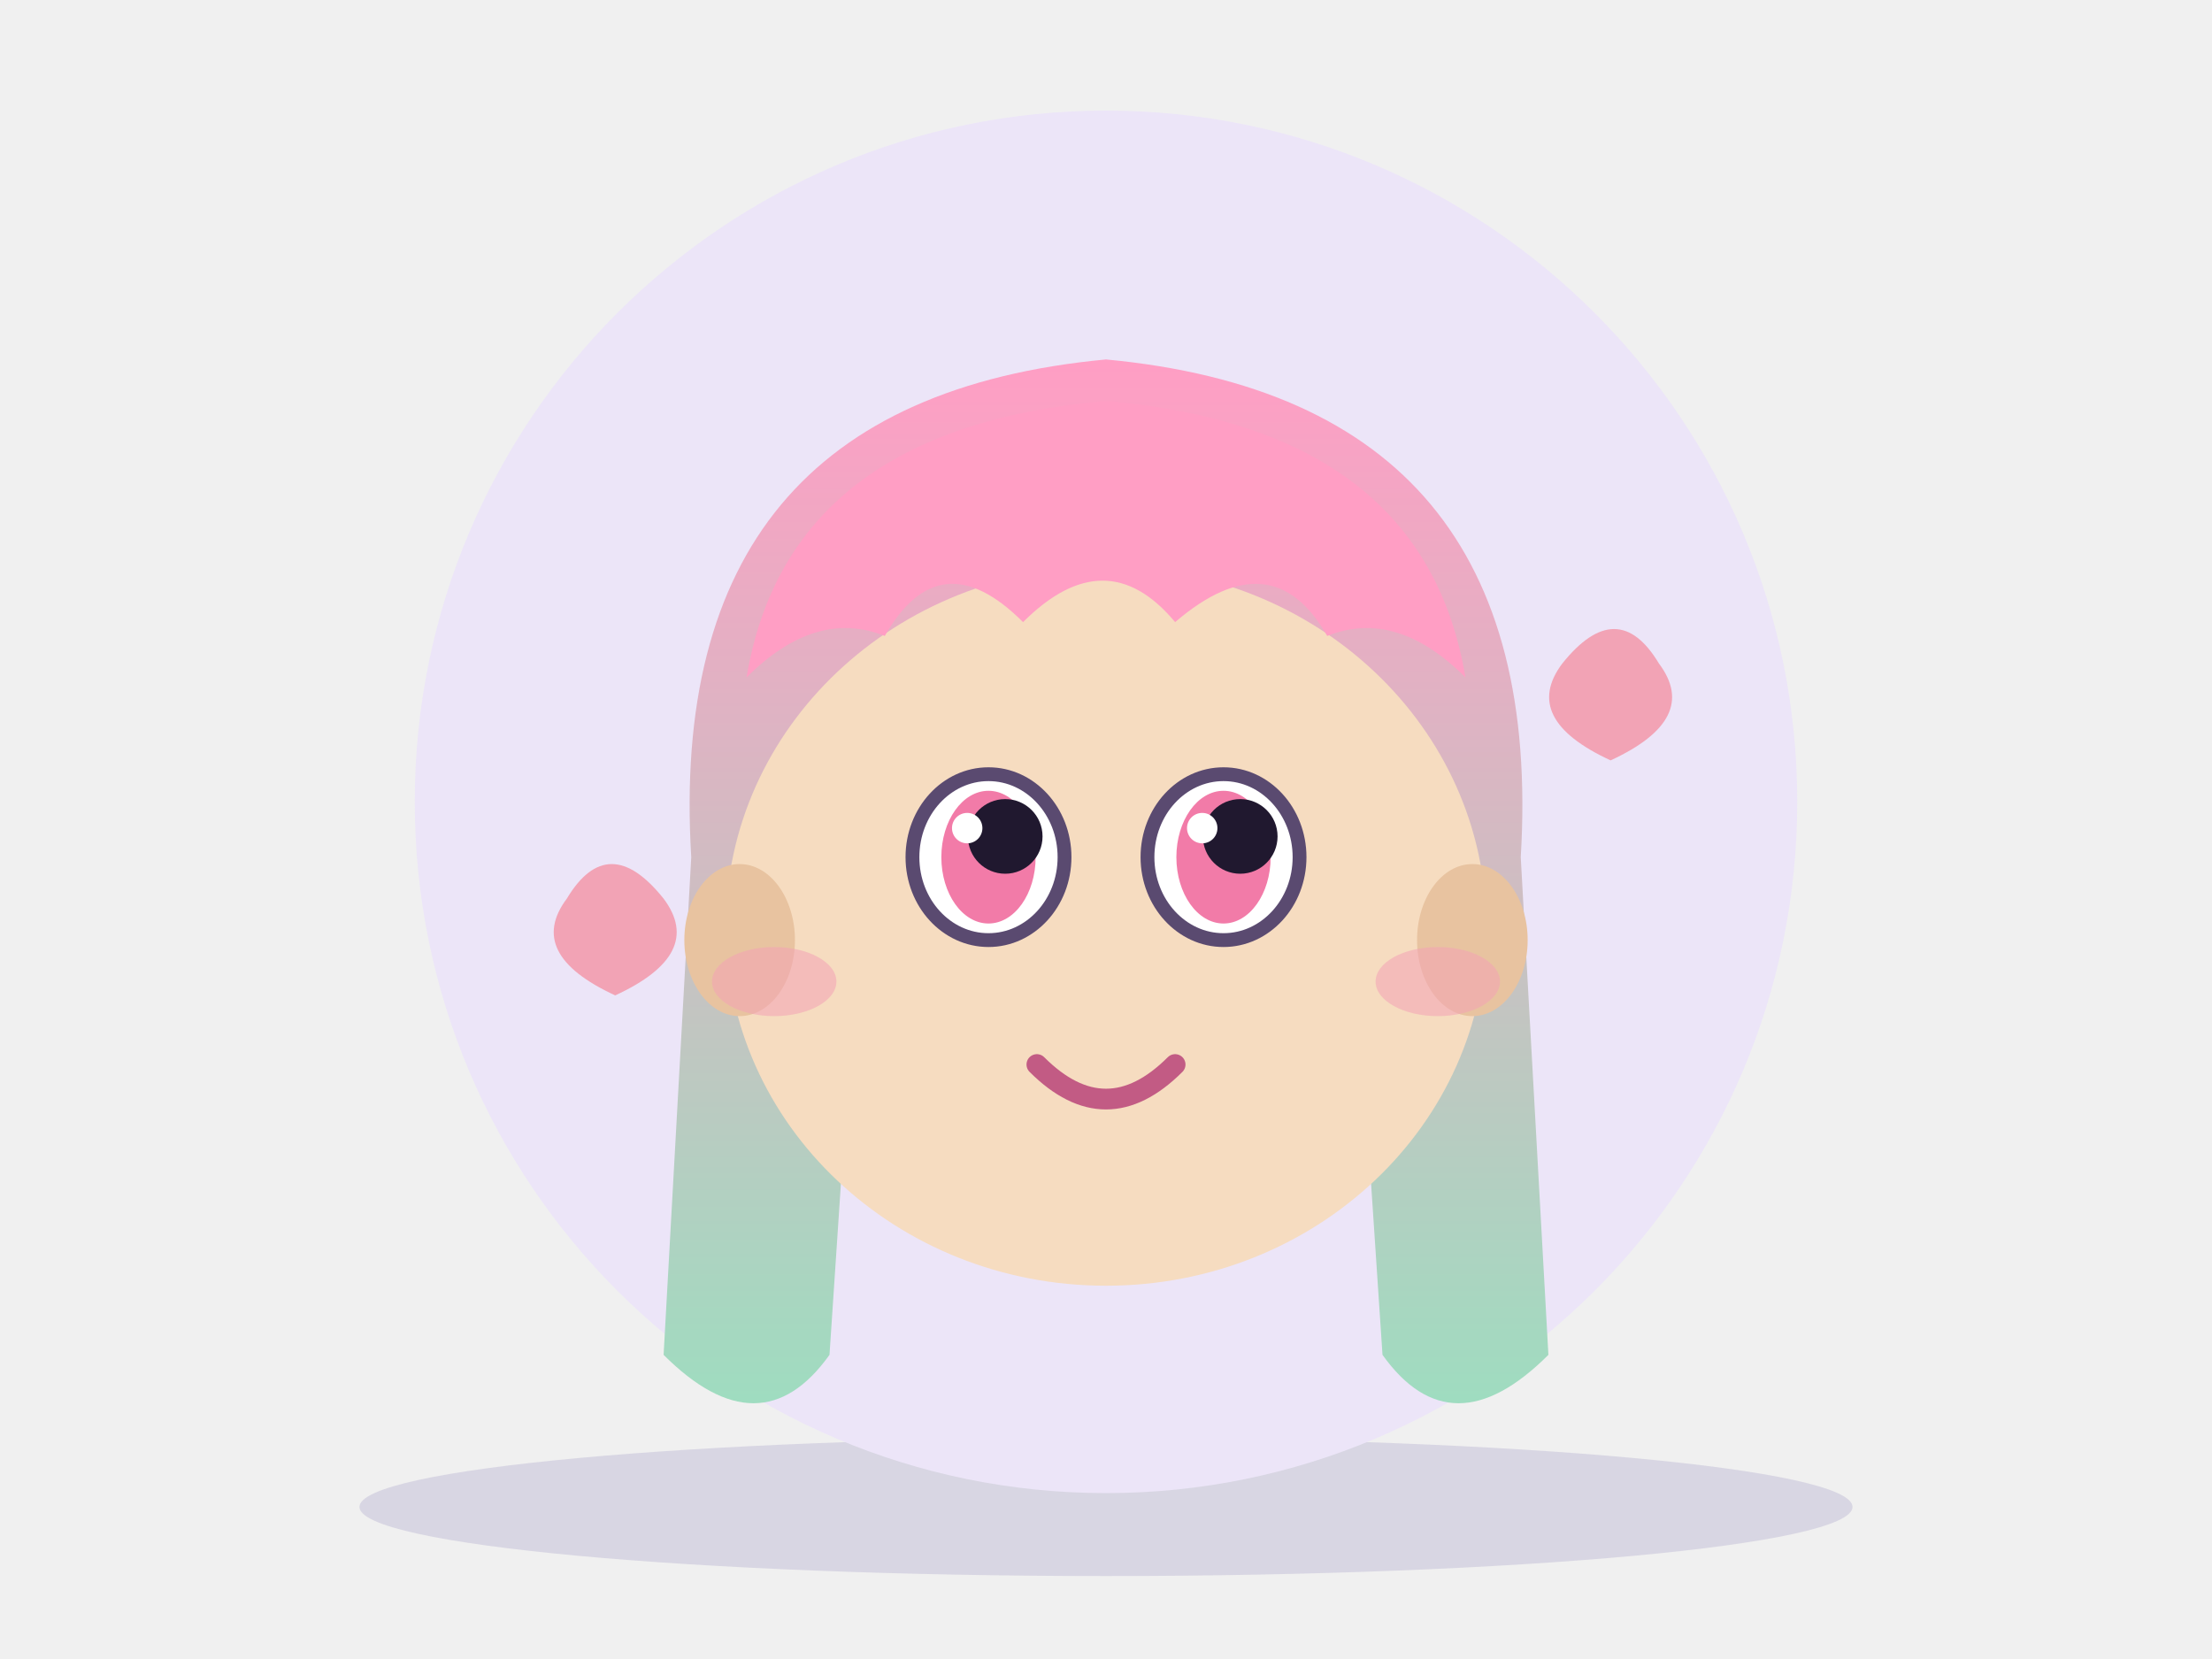
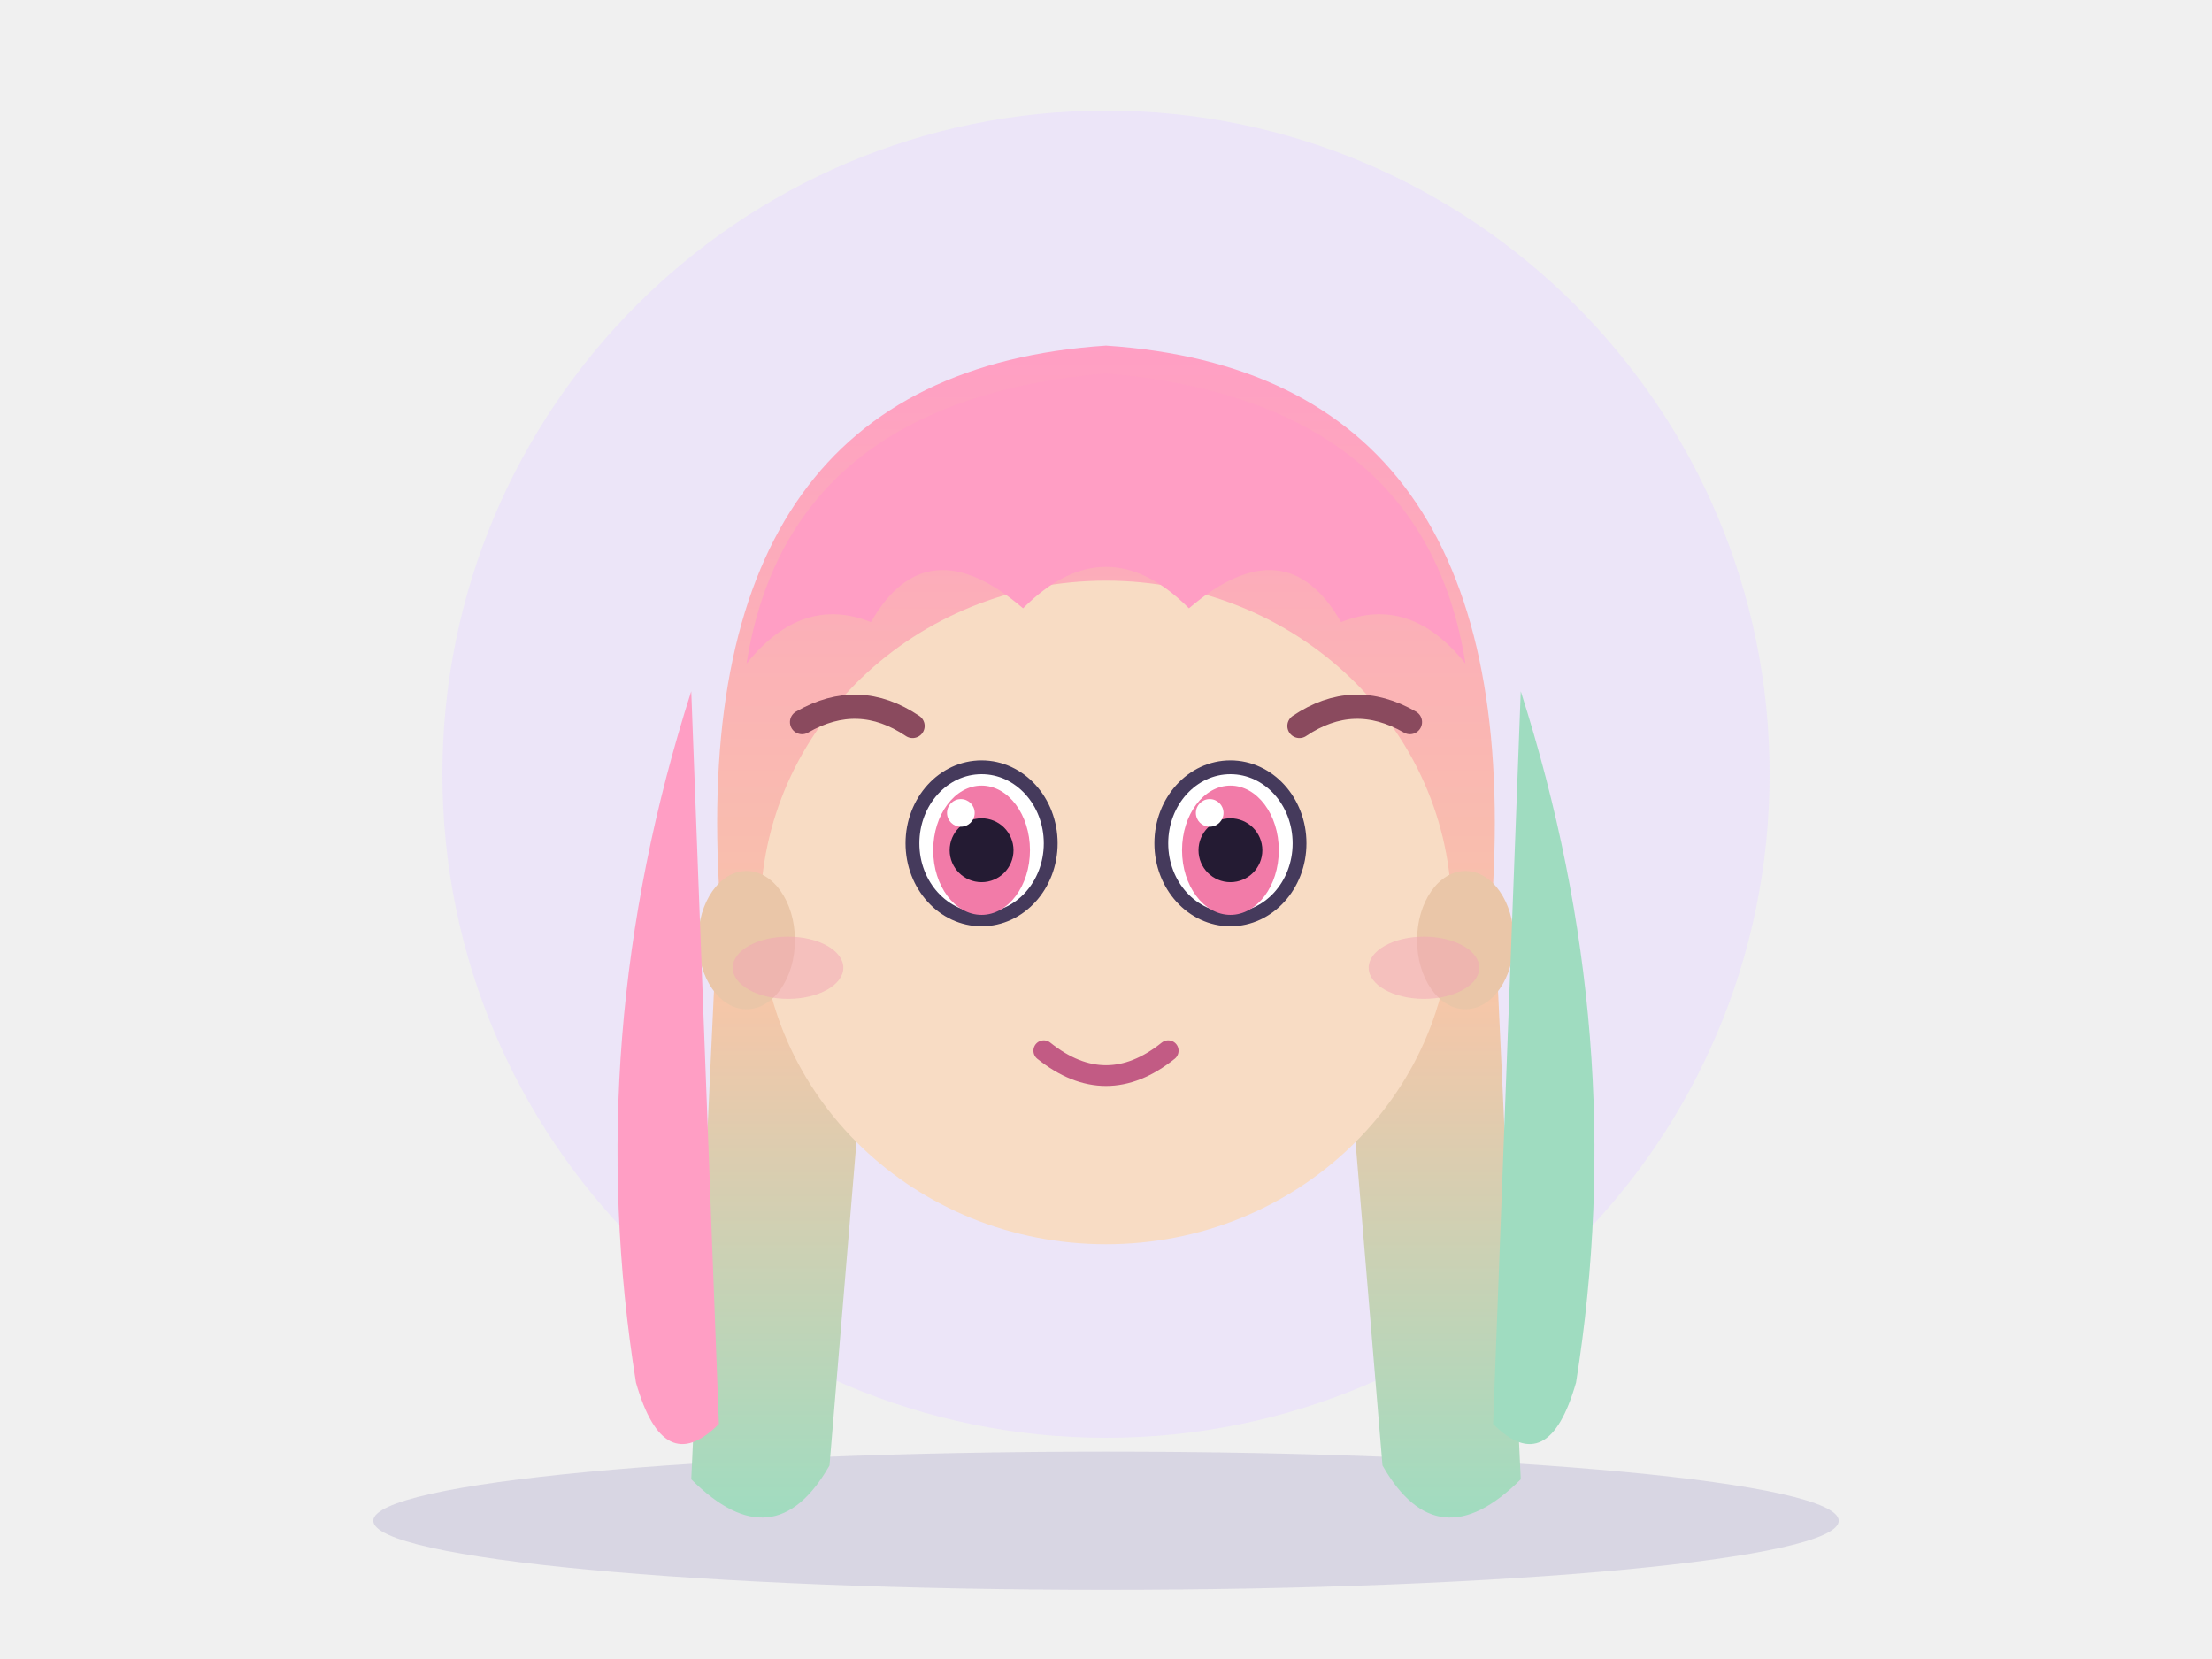
<svg xmlns="http://www.w3.org/2000/svg" viewBox="0 0 320 240" role="img">
  <defs>
-     <linearGradient id="mitsu" x1="0" y1="0" x2="0" y2="1">
+     <linearGradient id="mitsu2" x1="0" y1="0" x2="0" y2="1">
      <stop offset="0" stop-color="#ff9ec4" />
+       <stop offset=".55" stop-color="#f7c6a8" />
      <stop offset="1" stop-color="#9fdcc0" />
    </linearGradient>
  </defs>
-   <ellipse cx="160" cy="218" rx="108" ry="10" fill="#7a6fae" opacity=".2" />
-   <circle cx="160" cy="116" r="100" fill="#ece5f8" />
-   <path d="M100 124 Q96 58 160 52 Q224 58 220 124 L224 196 Q210 210 200 196 L196 136 124 136 120 196 Q110 210 96 196Z" fill="url(#mitsu)" />
-   <ellipse cx="160" cy="134" rx="55" ry="52" fill="#f6dcc0" />
-   <ellipse cx="107" cy="136" rx="8" ry="11" fill="#e8c3a0" />
-   <ellipse cx="213" cy="136" rx="8" ry="11" fill="#e8c3a0" />
-   <path d="M108 98 Q114 62 160 58 Q206 62 212 98 Q202 88 192 92 Q184 78 170 90 Q160 78 148 90 Q136 78 128 92 Q118 88 108 98Z" fill="#ff9ec4" />
-   <ellipse cx="143" cy="124" rx="11" ry="12" fill="#fff" stroke="#5a4a70" stroke-width="2" />
-   <ellipse cx="143" cy="124" rx="6.82" ry="9.6" fill="#f27ba8" />
-   <circle cx="145.42" cy="121.0" r="5.4" fill="#20182f" />
-   <circle cx="139.92" cy="119.8" r="2.2" fill="#fff" />
-   <ellipse cx="177" cy="124" rx="11" ry="12" fill="#fff" stroke="#5a4a70" stroke-width="2" />
-   <ellipse cx="177" cy="124" rx="6.82" ry="9.6" fill="#f27ba8" />
-   <circle cx="179.42" cy="121.0" r="5.4" fill="#20182f" />
-   <circle cx="173.92" cy="119.8" r="2.2" fill="#fff" />
-   <path d="M150 154 Q160 164 170 154" stroke="#c25b84" stroke-width="3" fill="none" stroke-linecap="round" />
-   <ellipse cx="112" cy="142" rx="9" ry="5" fill="#f2a3b5" opacity=".55" />
-   <ellipse cx="208" cy="142" rx="9" ry="5" fill="#f2a3b5" opacity=".55" />
-   <path d="M226 96 q8-10 14 0 q6 8-7 14 q-13-6-7-14Z" fill="#f2a3b5" />
-   <path d="M96 130 q-8-10-14 0 q-6 8 7 14 q13-6 7-14Z" fill="#f2a3b5" />
+   <ellipse cx="160" cy="220" rx="106" ry="10" fill="#7a6fae" opacity=".2" />
+   <circle cx="160" cy="112" r="96" fill="#ece5f8" />
+   <path d="M104 128 Q100 54 160 50 Q220 54 216 128 L220 214 Q208 226 200 212 L194 140 126 140 120 212 Q112 226 100 214Z" fill="url(#mitsu2)" />
+   <ellipse cx="160" cy="132" rx="50" ry="48" fill="#f8dcc4" />
+   <ellipse cx="108" cy="136" rx="7" ry="10" fill="#eac6a8" />
+   <ellipse cx="212" cy="136" rx="7" ry="10" fill="#eac6a8" />
+   <path d="M108 96 Q114 58 160 54 Q206 58 212 96 Q204 86 194 90 Q186 76 172 88 Q160 76 148 88 Q134 76 126 90 Q116 86 108 96Z" fill="#ff9ec4" />
+   <path d="M100 100 Q84 150 92 200 Q96 214 104 206" fill="#ff9ec4" />
+   <path d="M220 100 Q236 150 228 200 Q224 214 216 206" fill="#9fdcc0" />
+   <ellipse cx="142.0" cy="122" rx="10" ry="11" fill="#fff" stroke="#453a5c" stroke-width="2" />
+   <ellipse cx="142.0" cy="123" rx="7.0" ry="9.35" fill="#f27ba8" />
+   <circle cx="142.0" cy="123" r="4.62" fill="#241b33" />
+   <circle cx="139.0" cy="117.6" r="2.0" fill="#fff" />
+   <ellipse cx="178.0" cy="122" rx="10" ry="11" fill="#fff" stroke="#453a5c" stroke-width="2" />
+   <ellipse cx="178.0" cy="123" rx="7.0" ry="9.35" fill="#f27ba8" />
+   <circle cx="178.0" cy="123" r="4.62" fill="#241b33" />
+   <circle cx="175.0" cy="117.6" r="2.0" fill="#fff" />
+   <path d="M116 106 q8 -5 16 0" stroke="#8a4a5e" stroke-width="3.5" fill="none" stroke-linecap="round" transform="rotate(2 160 106)" />
+   <path d="M188 106 q8 -5 16 0" stroke="#8a4a5e" stroke-width="3.5" fill="none" stroke-linecap="round" transform="rotate(-2 160 106)" />
+   <path d="M151 152 Q160 159.2 169 152" stroke="#c25b84" stroke-width="3" fill="none" stroke-linecap="round" />
+   <ellipse cx="114" cy="140" rx="8" ry="4.5" fill="#f2a3b5" opacity=".5" />
+   <ellipse cx="206" cy="140" rx="8" ry="4.5" fill="#f2a3b5" opacity=".5" />
</svg>
